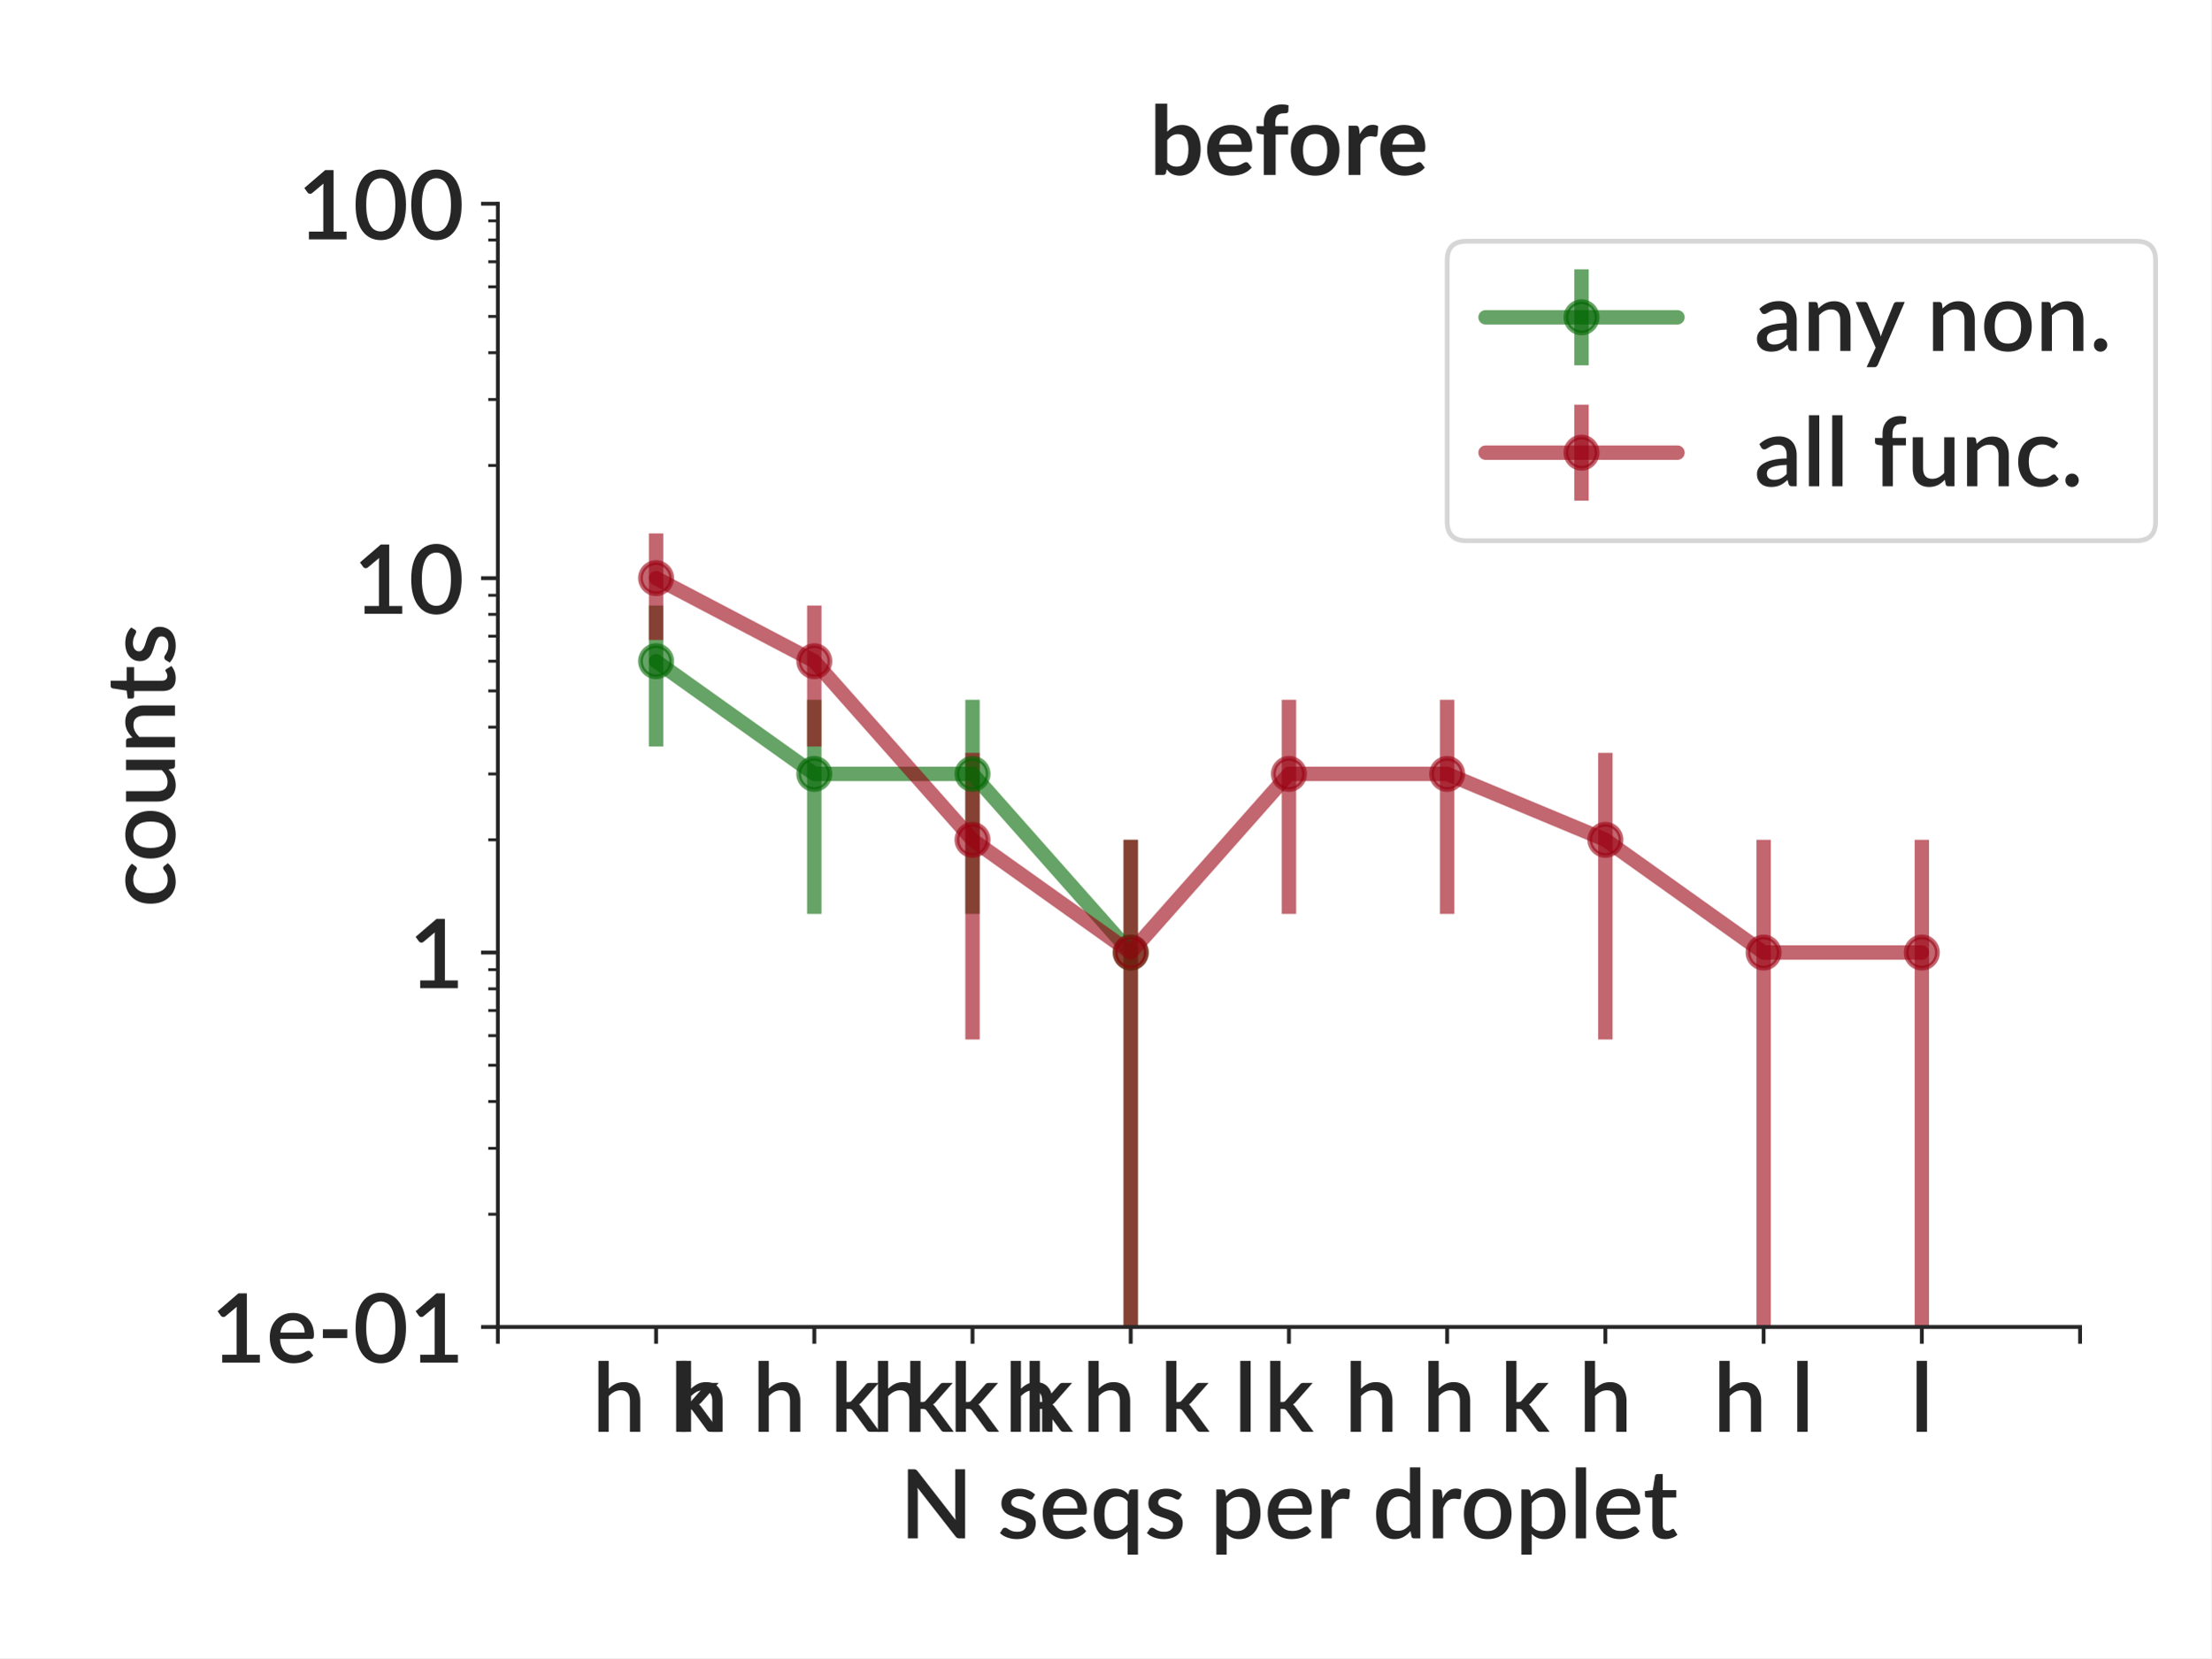
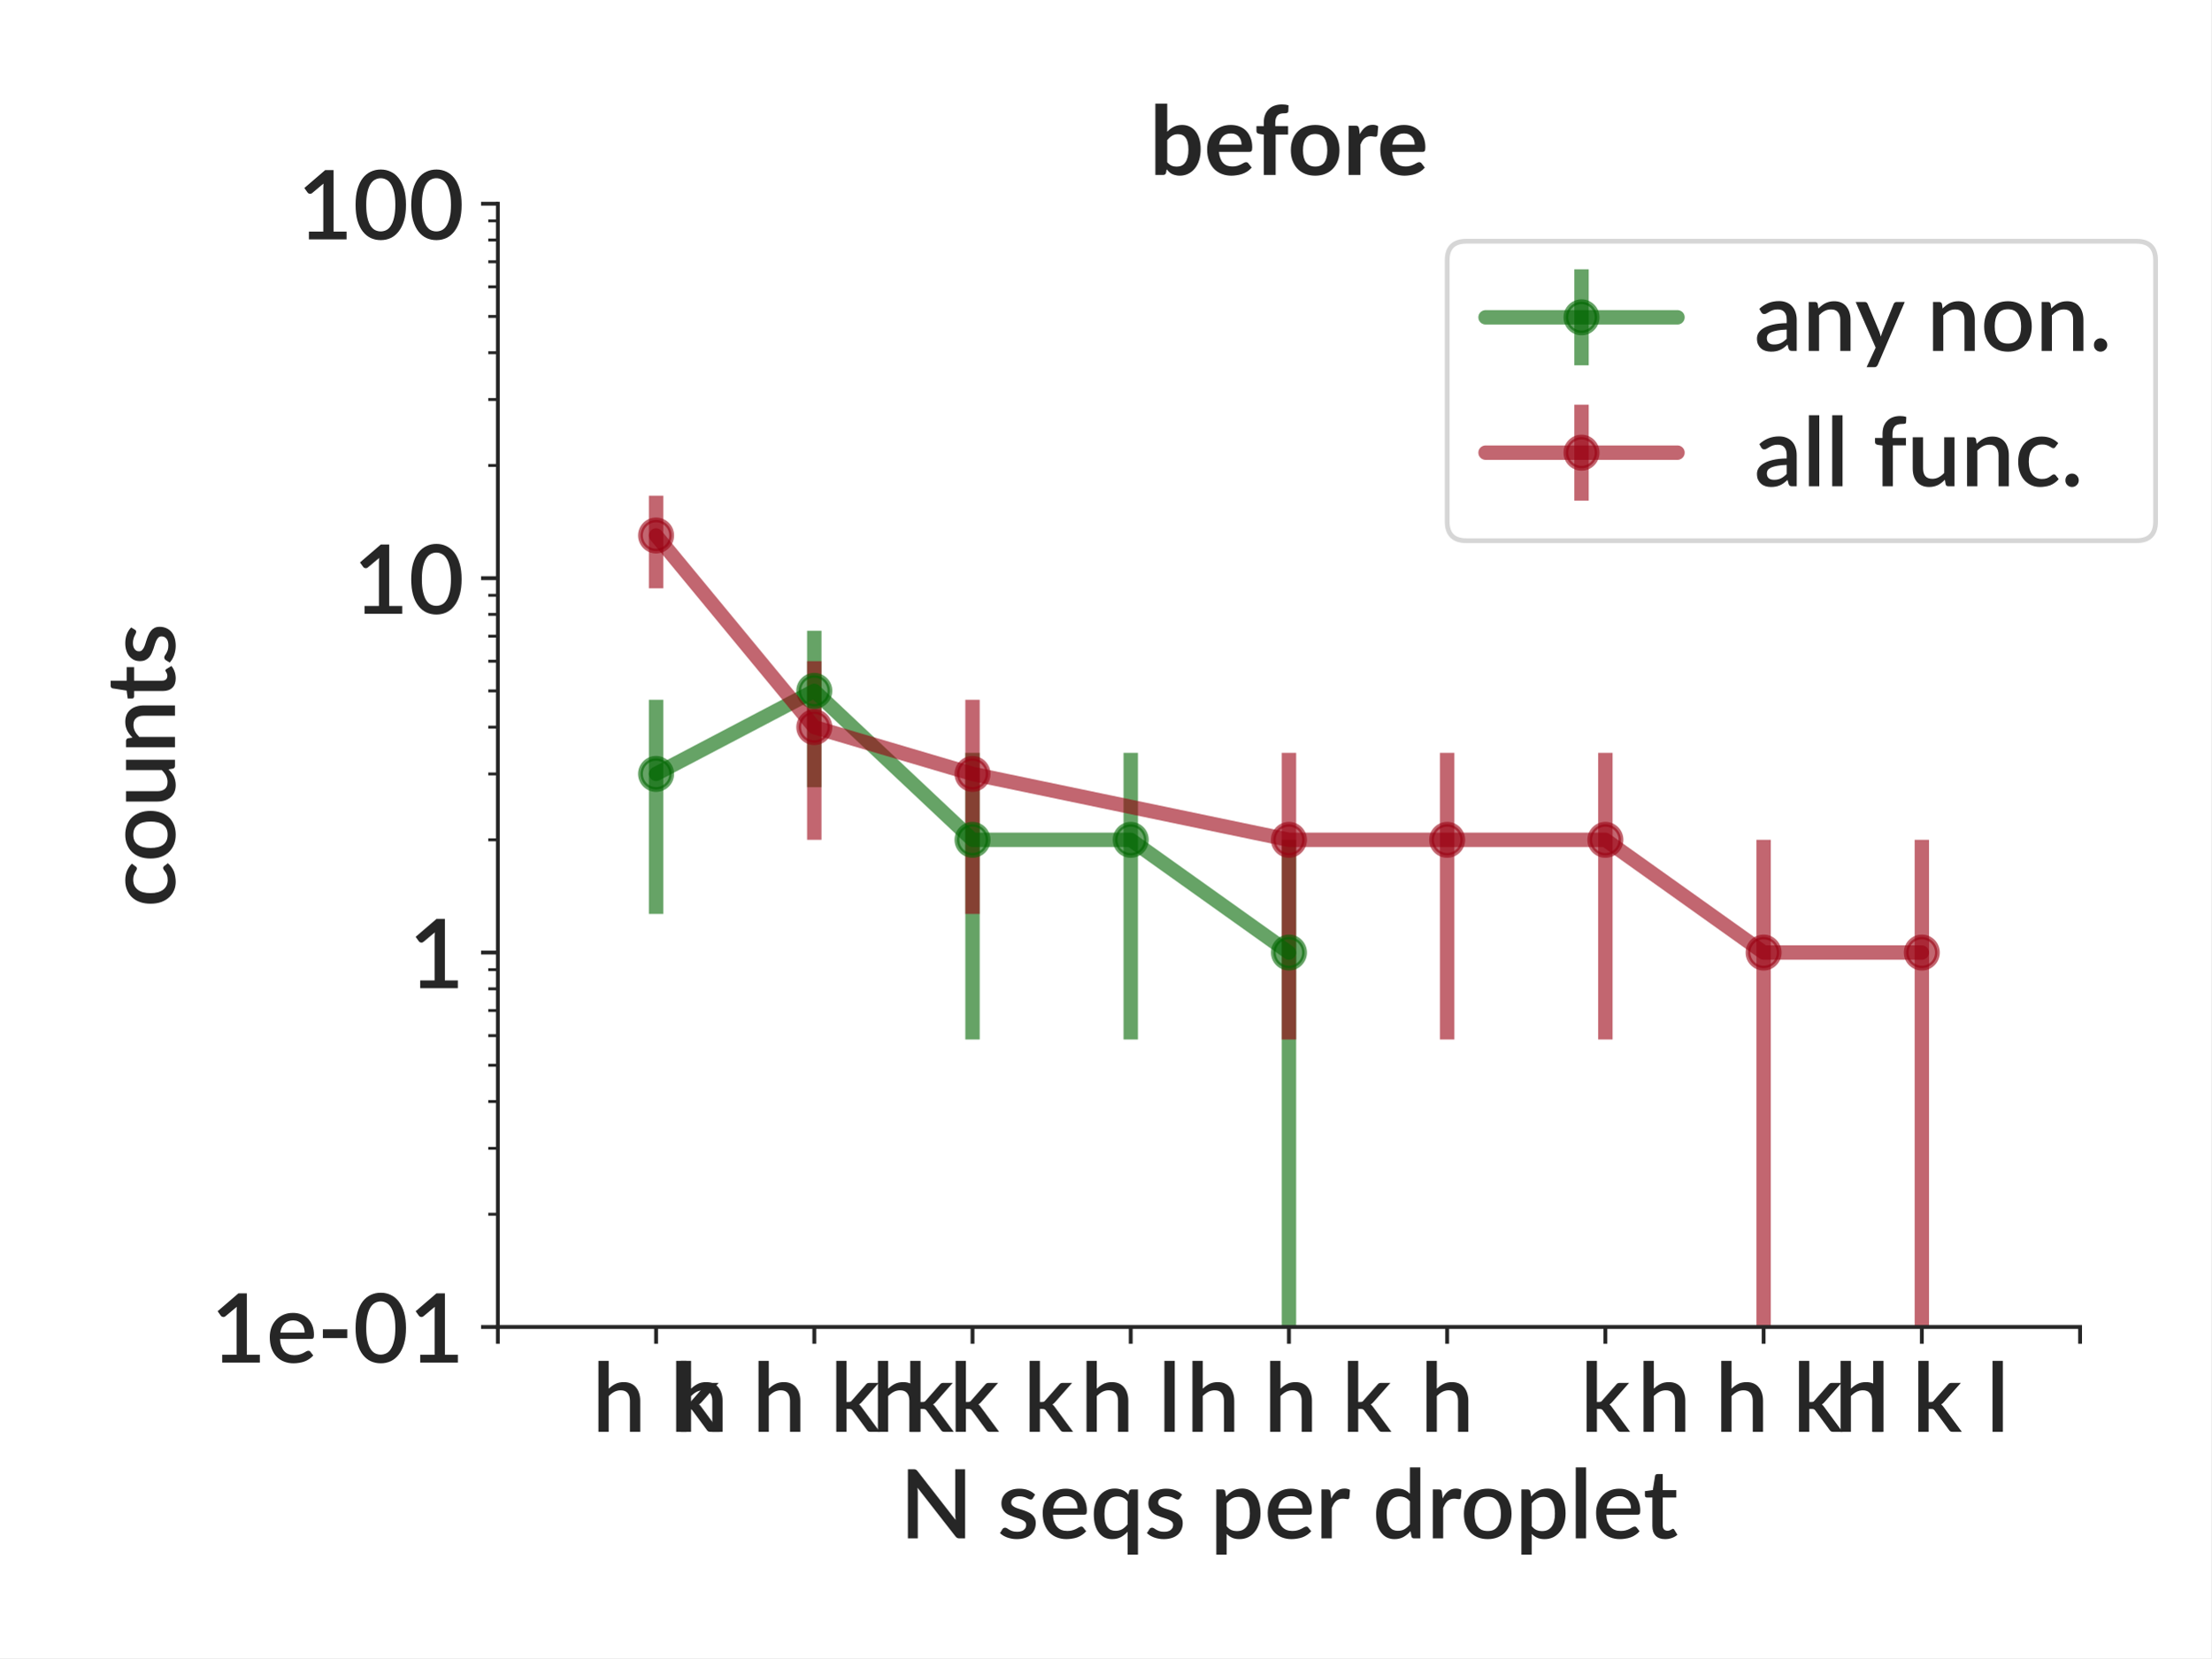
<svg xmlns="http://www.w3.org/2000/svg" xmlns:xlink="http://www.w3.org/1999/xlink" height="345.6pt" version="1.1" viewBox="0 0 460.8 345.6" width="460.8pt">
  <defs>
    <style type="text/css">
*{stroke-linecap:butt;stroke-linejoin:round;}
  </style>
  </defs>
  <g id="figure_1">
    <g id="patch_1">
      <path d="M 0 345.6  L 460.8 345.6  L 460.8 0  L 0 0  z " style="fill:#ffffff;" />
    </g>
    <g id="axes_1">
      <g id="patch_2">
        <path d="M 103.75 276.581  L 433.492 276.581  L 433.492 42.459  L 103.75 42.459  z " style="fill:#ffffff;" />
      </g>
      <g id="matplotlib.axis_1">
        <g id="xtick_1">
          <g id="line2d_1">
            <defs>
-               <path d="M 0 0  L 0 3.5  " id="mb304fdc29f" style="stroke:#262626;stroke-width:0.8;" />
+               <path d="M 0 0  L 0 3.5  " id="m2a13c3c68e" style="stroke:#262626;stroke-width:0.8;" />
            </defs>
            <g>
-               <use style="fill:#262626;stroke:#262626;stroke-width:0.8;" x="103.75" xlink:href="#mb304fdc29f" y="276.581" />
+               <use style="fill:#262626;stroke:#262626;stroke-width:0.8;" x="103.75" xlink:href="#m2a13c3c68e" y="276.581" />
            </g>
          </g>
        </g>
        <g id="xtick_2">
          <g id="line2d_2">
            <g>
-               <use style="fill:#262626;stroke:#262626;stroke-width:0.8;" x="136.724" xlink:href="#mb304fdc29f" y="276.581" />
+               <use style="fill:#262626;stroke:#262626;stroke-width:0.8;" x="136.724" xlink:href="#m2a13c3c68e" y="276.581" />
            </g>
          </g>
          <g id="text_1">
            <text style="fill:#262626;font-family:Lato;font-size:20px;font-style:normal;font-weight:600;text-anchor:middle;" transform="rotate(-0, 136.7242, 298.4406)" x="136.724" y="298.441">h k</text>
          </g>
        </g>
        <g id="xtick_3">
          <g id="line2d_3">
            <g>
-               <use style="fill:#262626;stroke:#262626;stroke-width:0.8;" x="169.698" xlink:href="#mb304fdc29f" y="276.581" />
+               <use style="fill:#262626;stroke:#262626;stroke-width:0.8;" x="169.698" xlink:href="#m2a13c3c68e" y="276.581" />
            </g>
          </g>
          <g id="text_2">
            <text style="fill:#262626;font-family:Lato;font-size:20px;font-style:normal;font-weight:600;text-anchor:middle;" transform="rotate(-0, 169.6984, 298.4406)" x="169.698" y="298.441">h h k k</text>
          </g>
        </g>
        <g id="xtick_4">
          <g id="line2d_4">
            <g>
-               <use style="fill:#262626;stroke:#262626;stroke-width:0.8;" x="202.673" xlink:href="#mb304fdc29f" y="276.581" />
+               <use style="fill:#262626;stroke:#262626;stroke-width:0.8;" x="202.673" xlink:href="#m2a13c3c68e" y="276.581" />
            </g>
          </g>
          <g id="text_3">
            <text style="fill:#262626;font-family:Lato;font-size:20px;font-style:normal;font-weight:600;text-anchor:middle;" transform="rotate(-0, 202.6726, 298.4406)" x="202.673" y="298.441">h k k</text>
          </g>
        </g>
        <g id="xtick_5">
          <g id="line2d_5">
            <g>
-               <use style="fill:#262626;stroke:#262626;stroke-width:0.8;" x="235.647" xlink:href="#mb304fdc29f" y="276.581" />
+               <use style="fill:#262626;stroke:#262626;stroke-width:0.8;" x="235.647" xlink:href="#m2a13c3c68e" y="276.581" />
            </g>
          </g>
          <g id="text_4">
-             <text style="fill:#262626;font-family:Lato;font-size:20px;font-style:normal;font-weight:600;text-anchor:middle;" transform="rotate(-0, 235.6468, 298.4406)" x="235.647" y="298.441">h h k l</text>
+             <text style="fill:#262626;font-family:Lato;font-size:20px;font-style:normal;font-weight:600;text-anchor:middle;" transform="rotate(-0, 235.6468, 298.4406)" x="235.647" y="298.441">h l</text>
          </g>
        </g>
        <g id="xtick_6">
          <g id="line2d_6">
            <g>
-               <use style="fill:#262626;stroke:#262626;stroke-width:0.8;" x="268.621" xlink:href="#mb304fdc29f" y="276.581" />
+               <use style="fill:#262626;stroke:#262626;stroke-width:0.8;" x="268.621" xlink:href="#m2a13c3c68e" y="276.581" />
            </g>
          </g>
          <g id="text_5">
-             <text style="fill:#262626;font-family:Lato;font-size:20px;font-style:normal;font-weight:600;text-anchor:middle;" transform="rotate(-0, 268.621, 298.4406)" x="268.621" y="298.441">k</text>
+             <text style="fill:#262626;font-family:Lato;font-size:20px;font-style:normal;font-weight:600;text-anchor:middle;" transform="rotate(-0, 268.621, 298.4406)" x="268.621" y="298.441">h h k</text>
          </g>
        </g>
        <g id="xtick_7">
          <g id="line2d_7">
            <g>
-               <use style="fill:#262626;stroke:#262626;stroke-width:0.8;" x="301.595" xlink:href="#mb304fdc29f" y="276.581" />
+               <use style="fill:#262626;stroke:#262626;stroke-width:0.8;" x="301.595" xlink:href="#m2a13c3c68e" y="276.581" />
            </g>
          </g>
          <g id="text_6">
-             <text style="fill:#262626;font-family:Lato;font-size:20px;font-style:normal;font-weight:600;text-anchor:middle;" transform="rotate(-0, 301.5952, 298.4406)" x="301.595" y="298.441">h h k</text>
+             <text style="fill:#262626;font-family:Lato;font-size:20px;font-style:normal;font-weight:600;text-anchor:middle;" transform="rotate(-0, 301.5952, 298.4406)" x="301.595" y="298.441">h</text>
          </g>
        </g>
        <g id="xtick_8">
          <g id="line2d_8">
            <g>
-               <use style="fill:#262626;stroke:#262626;stroke-width:0.8;" x="334.569" xlink:href="#mb304fdc29f" y="276.581" />
+               <use style="fill:#262626;stroke:#262626;stroke-width:0.8;" x="334.569" xlink:href="#m2a13c3c68e" y="276.581" />
            </g>
          </g>
          <g id="text_7">
-             <text style="fill:#262626;font-family:Lato;font-size:20px;font-style:normal;font-weight:600;text-anchor:middle;" transform="rotate(-0, 334.5694, 298.4406)" x="334.569" y="298.441">h</text>
+             <text style="fill:#262626;font-family:Lato;font-size:20px;font-style:normal;font-weight:600;text-anchor:middle;" transform="rotate(-0, 334.5694, 298.4406)" x="334.569" y="298.441">k</text>
          </g>
        </g>
        <g id="xtick_9">
          <g id="line2d_9">
            <g>
-               <use style="fill:#262626;stroke:#262626;stroke-width:0.8;" x="367.544" xlink:href="#mb304fdc29f" y="276.581" />
+               <use style="fill:#262626;stroke:#262626;stroke-width:0.8;" x="367.544" xlink:href="#m2a13c3c68e" y="276.581" />
            </g>
          </g>
          <g id="text_8">
-             <text style="fill:#262626;font-family:Lato;font-size:20px;font-style:normal;font-weight:600;text-anchor:middle;" transform="rotate(-0, 367.5436, 298.4406)" x="367.544" y="298.441">h l</text>
+             <text style="fill:#262626;font-family:Lato;font-size:20px;font-style:normal;font-weight:600;text-anchor:middle;" transform="rotate(-0, 367.5436, 298.4406)" x="367.544" y="298.441">h h k l</text>
          </g>
        </g>
        <g id="xtick_10">
          <g id="line2d_10">
            <g>
-               <use style="fill:#262626;stroke:#262626;stroke-width:0.8;" x="400.518" xlink:href="#mb304fdc29f" y="276.581" />
+               <use style="fill:#262626;stroke:#262626;stroke-width:0.8;" x="400.518" xlink:href="#m2a13c3c68e" y="276.581" />
            </g>
          </g>
          <g id="text_9">
-             <text style="fill:#262626;font-family:Lato;font-size:20px;font-style:normal;font-weight:600;text-anchor:middle;" transform="rotate(-0, 400.5178, 298.4406)" x="400.518" y="298.441">l</text>
+             <text style="fill:#262626;font-family:Lato;font-size:20px;font-style:normal;font-weight:600;text-anchor:middle;" transform="rotate(-0, 400.5178, 298.4406)" x="400.518" y="298.441">h k l</text>
          </g>
        </g>
        <g id="xtick_11">
          <g id="line2d_11">
            <g>
-               <use style="fill:#262626;stroke:#262626;stroke-width:0.8;" x="433.492" xlink:href="#mb304fdc29f" y="276.581" />
+               <use style="fill:#262626;stroke:#262626;stroke-width:0.8;" x="433.492" xlink:href="#m2a13c3c68e" y="276.581" />
            </g>
          </g>
        </g>
        <g id="text_10">
          <text style="fill:#262626;font-family:Lato;font-size:20px;font-style:normal;font-weight:600;text-anchor:middle;" transform="rotate(-0, 268.621, 320.65)" x="268.621" y="320.65">N seqs per droplet</text>
        </g>
      </g>
      <g id="matplotlib.axis_2">
        <g id="ytick_1">
          <g id="line2d_12">
            <defs>
-               <path d="M 0 0  L -3.5 0  " id="m556a2b30fd" style="stroke:#262626;stroke-width:0.8;" />
+               <path d="M 0 0  L -3.5 0  " id="m7f2c57e68b" style="stroke:#262626;stroke-width:0.8;" />
            </defs>
            <g>
-               <use style="fill:#262626;stroke:#262626;stroke-width:0.8;" x="103.75" xlink:href="#m556a2b30fd" y="276.581" />
+               <use style="fill:#262626;stroke:#262626;stroke-width:0.8;" x="103.75" xlink:href="#m7f2c57e68b" y="276.581" />
            </g>
          </g>
          <g id="text_11">
            <text style="fill:#262626;font-family:Lato;font-size:20px;font-style:normal;font-weight:600;text-anchor:end;" transform="rotate(-0, 96.75, 284.0109)" x="96.75" y="284.011">1e-01</text>
          </g>
        </g>
        <g id="ytick_2">
          <g id="line2d_13">
            <g>
-               <use style="fill:#262626;stroke:#262626;stroke-width:0.8;" x="103.75" xlink:href="#m556a2b30fd" y="198.541" />
+               <use style="fill:#262626;stroke:#262626;stroke-width:0.8;" x="103.75" xlink:href="#m7f2c57e68b" y="198.541" />
            </g>
          </g>
          <g id="text_12">
            <text style="fill:#262626;font-family:Lato;font-size:20px;font-style:normal;font-weight:600;text-anchor:end;" transform="rotate(-0, 96.75, 205.9703)" x="96.75" y="205.97">1</text>
          </g>
        </g>
        <g id="ytick_3">
          <g id="line2d_14">
            <g>
-               <use style="fill:#262626;stroke:#262626;stroke-width:0.8;" x="103.75" xlink:href="#m556a2b30fd" y="120.5" />
+               <use style="fill:#262626;stroke:#262626;stroke-width:0.8;" x="103.75" xlink:href="#m7f2c57e68b" y="120.5" />
            </g>
          </g>
          <g id="text_13">
            <text style="fill:#262626;font-family:Lato;font-size:20px;font-style:normal;font-weight:600;text-anchor:end;" transform="rotate(-0, 96.75, 127.9297)" x="96.75" y="127.93">10</text>
          </g>
        </g>
        <g id="ytick_4">
          <g id="line2d_15">
            <g>
-               <use style="fill:#262626;stroke:#262626;stroke-width:0.8;" x="103.75" xlink:href="#m556a2b30fd" y="42.459" />
+               <use style="fill:#262626;stroke:#262626;stroke-width:0.8;" x="103.75" xlink:href="#m7f2c57e68b" y="42.459" />
            </g>
          </g>
          <g id="text_14">
            <text style="fill:#262626;font-family:Lato;font-size:20px;font-style:normal;font-weight:600;text-anchor:end;" transform="rotate(-0, 96.75, 49.88906)" x="96.75" y="49.889">100</text>
          </g>
        </g>
        <g id="ytick_5">
          <g id="line2d_16">
            <defs>
-               <path d="M 0 0  L -2 0  " id="md9c177841f" style="stroke:#262626;stroke-width:0.6;" />
+               <path d="M 0 0  L -2 0  " id="mb33b02bb94" style="stroke:#262626;stroke-width:0.6;" />
            </defs>
            <g>
-               <use style="fill:#262626;stroke:#262626;stroke-width:0.6;" x="103.75" xlink:href="#md9c177841f" y="253.089" />
+               <use style="fill:#262626;stroke:#262626;stroke-width:0.6;" x="103.75" xlink:href="#mb33b02bb94" y="253.089" />
            </g>
          </g>
        </g>
        <g id="ytick_6">
          <g id="line2d_17">
            <g>
-               <use style="fill:#262626;stroke:#262626;stroke-width:0.6;" x="103.75" xlink:href="#md9c177841f" y="239.346" />
+               <use style="fill:#262626;stroke:#262626;stroke-width:0.6;" x="103.75" xlink:href="#mb33b02bb94" y="239.346" />
            </g>
          </g>
        </g>
        <g id="ytick_7">
          <g id="line2d_18">
            <g>
-               <use style="fill:#262626;stroke:#262626;stroke-width:0.6;" x="103.75" xlink:href="#md9c177841f" y="229.596" />
+               <use style="fill:#262626;stroke:#262626;stroke-width:0.6;" x="103.75" xlink:href="#mb33b02bb94" y="229.596" />
            </g>
          </g>
        </g>
        <g id="ytick_8">
          <g id="line2d_19">
            <g>
-               <use style="fill:#262626;stroke:#262626;stroke-width:0.6;" x="103.75" xlink:href="#md9c177841f" y="222.033" />
+               <use style="fill:#262626;stroke:#262626;stroke-width:0.6;" x="103.75" xlink:href="#mb33b02bb94" y="222.033" />
            </g>
          </g>
        </g>
        <g id="ytick_9">
          <g id="line2d_20">
            <g>
-               <use style="fill:#262626;stroke:#262626;stroke-width:0.6;" x="103.75" xlink:href="#md9c177841f" y="215.854" />
+               <use style="fill:#262626;stroke:#262626;stroke-width:0.6;" x="103.75" xlink:href="#mb33b02bb94" y="215.854" />
            </g>
          </g>
        </g>
        <g id="ytick_10">
          <g id="line2d_21">
            <g>
-               <use style="fill:#262626;stroke:#262626;stroke-width:0.6;" x="103.75" xlink:href="#md9c177841f" y="210.629" />
+               <use style="fill:#262626;stroke:#262626;stroke-width:0.6;" x="103.75" xlink:href="#mb33b02bb94" y="210.629" />
            </g>
          </g>
        </g>
        <g id="ytick_11">
          <g id="line2d_22">
            <g>
-               <use style="fill:#262626;stroke:#262626;stroke-width:0.6;" x="103.75" xlink:href="#md9c177841f" y="206.104" />
+               <use style="fill:#262626;stroke:#262626;stroke-width:0.6;" x="103.75" xlink:href="#mb33b02bb94" y="206.104" />
            </g>
          </g>
        </g>
        <g id="ytick_12">
          <g id="line2d_23">
            <g>
-               <use style="fill:#262626;stroke:#262626;stroke-width:0.6;" x="103.75" xlink:href="#md9c177841f" y="202.112" />
+               <use style="fill:#262626;stroke:#262626;stroke-width:0.6;" x="103.75" xlink:href="#mb33b02bb94" y="202.112" />
            </g>
          </g>
        </g>
        <g id="ytick_13">
          <g id="line2d_24">
            <g>
-               <use style="fill:#262626;stroke:#262626;stroke-width:0.6;" x="103.75" xlink:href="#md9c177841f" y="175.048" />
+               <use style="fill:#262626;stroke:#262626;stroke-width:0.6;" x="103.75" xlink:href="#mb33b02bb94" y="175.048" />
            </g>
          </g>
        </g>
        <g id="ytick_14">
          <g id="line2d_25">
            <g>
-               <use style="fill:#262626;stroke:#262626;stroke-width:0.6;" x="103.75" xlink:href="#md9c177841f" y="161.306" />
+               <use style="fill:#262626;stroke:#262626;stroke-width:0.6;" x="103.75" xlink:href="#mb33b02bb94" y="161.306" />
            </g>
          </g>
        </g>
        <g id="ytick_15">
          <g id="line2d_26">
            <g>
-               <use style="fill:#262626;stroke:#262626;stroke-width:0.6;" x="103.75" xlink:href="#md9c177841f" y="151.555" />
+               <use style="fill:#262626;stroke:#262626;stroke-width:0.6;" x="103.75" xlink:href="#mb33b02bb94" y="151.555" />
            </g>
          </g>
        </g>
        <g id="ytick_16">
          <g id="line2d_27">
            <g>
-               <use style="fill:#262626;stroke:#262626;stroke-width:0.6;" x="103.75" xlink:href="#md9c177841f" y="143.993" />
+               <use style="fill:#262626;stroke:#262626;stroke-width:0.6;" x="103.75" xlink:href="#mb33b02bb94" y="143.993" />
            </g>
          </g>
        </g>
        <g id="ytick_17">
          <g id="line2d_28">
            <g>
-               <use style="fill:#262626;stroke:#262626;stroke-width:0.6;" x="103.75" xlink:href="#md9c177841f" y="137.813" />
+               <use style="fill:#262626;stroke:#262626;stroke-width:0.6;" x="103.75" xlink:href="#mb33b02bb94" y="137.813" />
            </g>
          </g>
        </g>
        <g id="ytick_18">
          <g id="line2d_29">
            <g>
-               <use style="fill:#262626;stroke:#262626;stroke-width:0.6;" x="103.75" xlink:href="#md9c177841f" y="132.589" />
+               <use style="fill:#262626;stroke:#262626;stroke-width:0.6;" x="103.75" xlink:href="#mb33b02bb94" y="132.589" />
            </g>
          </g>
        </g>
        <g id="ytick_19">
          <g id="line2d_30">
            <g>
-               <use style="fill:#262626;stroke:#262626;stroke-width:0.6;" x="103.75" xlink:href="#md9c177841f" y="128.063" />
+               <use style="fill:#262626;stroke:#262626;stroke-width:0.6;" x="103.75" xlink:href="#mb33b02bb94" y="128.063" />
            </g>
          </g>
        </g>
        <g id="ytick_20">
          <g id="line2d_31">
            <g>
-               <use style="fill:#262626;stroke:#262626;stroke-width:0.6;" x="103.75" xlink:href="#md9c177841f" y="124.071" />
+               <use style="fill:#262626;stroke:#262626;stroke-width:0.6;" x="103.75" xlink:href="#mb33b02bb94" y="124.071" />
            </g>
          </g>
        </g>
        <g id="ytick_21">
          <g id="line2d_32">
            <g>
-               <use style="fill:#262626;stroke:#262626;stroke-width:0.6;" x="103.75" xlink:href="#md9c177841f" y="97.007" />
+               <use style="fill:#262626;stroke:#262626;stroke-width:0.6;" x="103.75" xlink:href="#mb33b02bb94" y="97.007" />
            </g>
          </g>
        </g>
        <g id="ytick_22">
          <g id="line2d_33">
            <g>
-               <use style="fill:#262626;stroke:#262626;stroke-width:0.6;" x="103.75" xlink:href="#md9c177841f" y="83.265" />
+               <use style="fill:#262626;stroke:#262626;stroke-width:0.6;" x="103.75" xlink:href="#mb33b02bb94" y="83.265" />
            </g>
          </g>
        </g>
        <g id="ytick_23">
          <g id="line2d_34">
            <g>
-               <use style="fill:#262626;stroke:#262626;stroke-width:0.6;" x="103.75" xlink:href="#md9c177841f" y="73.515" />
+               <use style="fill:#262626;stroke:#262626;stroke-width:0.6;" x="103.75" xlink:href="#mb33b02bb94" y="73.515" />
            </g>
          </g>
        </g>
        <g id="ytick_24">
          <g id="line2d_35">
            <g>
-               <use style="fill:#262626;stroke:#262626;stroke-width:0.6;" x="103.75" xlink:href="#md9c177841f" y="65.952" />
+               <use style="fill:#262626;stroke:#262626;stroke-width:0.6;" x="103.75" xlink:href="#mb33b02bb94" y="65.952" />
            </g>
          </g>
        </g>
        <g id="ytick_25">
          <g id="line2d_36">
            <g>
-               <use style="fill:#262626;stroke:#262626;stroke-width:0.6;" x="103.75" xlink:href="#md9c177841f" y="59.773" />
+               <use style="fill:#262626;stroke:#262626;stroke-width:0.6;" x="103.75" xlink:href="#mb33b02bb94" y="59.773" />
            </g>
          </g>
        </g>
        <g id="ytick_26">
          <g id="line2d_37">
            <g>
-               <use style="fill:#262626;stroke:#262626;stroke-width:0.6;" x="103.75" xlink:href="#md9c177841f" y="54.548" />
+               <use style="fill:#262626;stroke:#262626;stroke-width:0.6;" x="103.75" xlink:href="#mb33b02bb94" y="54.548" />
            </g>
          </g>
        </g>
        <g id="ytick_27">
          <g id="line2d_38">
            <g>
-               <use style="fill:#262626;stroke:#262626;stroke-width:0.6;" x="103.75" xlink:href="#md9c177841f" y="50.022" />
+               <use style="fill:#262626;stroke:#262626;stroke-width:0.6;" x="103.75" xlink:href="#mb33b02bb94" y="50.022" />
            </g>
          </g>
        </g>
        <g id="ytick_28">
          <g id="line2d_39">
            <g>
-               <use style="fill:#262626;stroke:#262626;stroke-width:0.6;" x="103.75" xlink:href="#md9c177841f" y="46.03" />
+               <use style="fill:#262626;stroke:#262626;stroke-width:0.6;" x="103.75" xlink:href="#mb33b02bb94" y="46.03" />
            </g>
          </g>
        </g>
        <g id="text_15">
          <text style="fill:#262626;font-family:Lato;font-size:20px;font-style:normal;font-weight:600;text-anchor:middle;" transform="rotate(-90, 36.45938, 159.5203)" x="36.459" y="159.52">counts</text>
        </g>
      </g>
      <g id="LineCollection_1">
-         <path clip-path="url(#pd232a7cf33)" d="M 136.724 155.596  L 136.724 126.21  " style="fill:none;stroke:#006600;stroke-opacity:0.6;stroke-width:3;" />
-         <path clip-path="url(#pd232a7cf33)" d="M 169.698 190.494  L 169.698 145.859  " style="fill:none;stroke:#006600;stroke-opacity:0.6;stroke-width:3;" />
-         <path clip-path="url(#pd232a7cf33)" d="M 202.673 190.494  L 202.673 145.859  " style="fill:none;stroke:#006600;stroke-opacity:0.6;stroke-width:3;" />
-         <path clip-path="url(#pd232a7cf33)" d="M 235.647 346.6  L 235.647 175.048  " style="fill:none;stroke:#006600;stroke-opacity:0.6;stroke-width:3;" />
+         <path clip-path="url(#pa4c189daf3)" d="M 136.724 190.494  L 136.724 145.859  " style="fill:none;stroke:#006600;stroke-opacity:0.6;stroke-width:3;" />
+         <path clip-path="url(#pa4c189daf3)" d="M 169.698 164.084  L 169.698 131.465  " style="fill:none;stroke:#006600;stroke-opacity:0.6;stroke-width:3;" />
+         <path clip-path="url(#pa4c189daf3)" d="M 202.673 216.666  L 202.673 156.922  " style="fill:none;stroke:#006600;stroke-opacity:0.6;stroke-width:3;" />
+         <path clip-path="url(#pa4c189daf3)" d="M 235.647 216.666  L 235.647 156.922  " style="fill:none;stroke:#006600;stroke-opacity:0.6;stroke-width:3;" />
+         <path clip-path="url(#pa4c189daf3)" d="M 268.621 346.6  L 268.621 175.048  " style="fill:none;stroke:#006600;stroke-opacity:0.6;stroke-width:3;" />
      </g>
      <g id="LineCollection_2">
-         <path clip-path="url(#pd232a7cf33)" d="M 136.724 133.384  L 136.724 111.187  " style="fill:none;stroke:#990012;stroke-opacity:0.6;stroke-width:3;" />
-         <path clip-path="url(#pd232a7cf33)" d="M 169.698 155.596  L 169.698 126.21  " style="fill:none;stroke:#990012;stroke-opacity:0.6;stroke-width:3;" />
-         <path clip-path="url(#pd232a7cf33)" d="M 202.673 216.666  L 202.673 156.922  " style="fill:none;stroke:#990012;stroke-opacity:0.6;stroke-width:3;" />
-         <path clip-path="url(#pd232a7cf33)" d="M 235.647 346.6  L 235.647 175.048  " style="fill:none;stroke:#990012;stroke-opacity:0.6;stroke-width:3;" />
-         <path clip-path="url(#pd232a7cf33)" d="M 268.621 190.494  L 268.621 145.859  " style="fill:none;stroke:#990012;stroke-opacity:0.6;stroke-width:3;" />
-         <path clip-path="url(#pd232a7cf33)" d="M 301.595 190.494  L 301.595 145.859  " style="fill:none;stroke:#990012;stroke-opacity:0.6;stroke-width:3;" />
-         <path clip-path="url(#pd232a7cf33)" d="M 334.569 216.666  L 334.569 156.922  " style="fill:none;stroke:#990012;stroke-opacity:0.6;stroke-width:3;" />
-         <path clip-path="url(#pd232a7cf33)" d="M 367.544 346.6  L 367.544 175.048  " style="fill:none;stroke:#990012;stroke-opacity:0.6;stroke-width:3;" />
-         <path clip-path="url(#pd232a7cf33)" d="M 400.518 346.6  L 400.518 175.048  " style="fill:none;stroke:#990012;stroke-opacity:0.6;stroke-width:3;" />
+         <path clip-path="url(#pa4c189daf3)" d="M 136.724 122.617  L 136.724 103.311  " style="fill:none;stroke:#990012;stroke-opacity:0.6;stroke-width:3;" />
+         <path clip-path="url(#pa4c189daf3)" d="M 169.698 175.048  L 169.698 137.813  " style="fill:none;stroke:#990012;stroke-opacity:0.6;stroke-width:3;" />
+         <path clip-path="url(#pa4c189daf3)" d="M 202.673 190.494  L 202.673 145.859  " style="fill:none;stroke:#990012;stroke-opacity:0.6;stroke-width:3;" />
+         <path clip-path="url(#pa4c189daf3)" d="M 268.621 216.666  L 268.621 156.922  " style="fill:none;stroke:#990012;stroke-opacity:0.6;stroke-width:3;" />
+         <path clip-path="url(#pa4c189daf3)" d="M 301.595 216.666  L 301.595 156.922  " style="fill:none;stroke:#990012;stroke-opacity:0.6;stroke-width:3;" />
+         <path clip-path="url(#pa4c189daf3)" d="M 334.569 216.666  L 334.569 156.922  " style="fill:none;stroke:#990012;stroke-opacity:0.6;stroke-width:3;" />
+         <path clip-path="url(#pa4c189daf3)" d="M 367.544 346.6  L 367.544 175.048  " style="fill:none;stroke:#990012;stroke-opacity:0.6;stroke-width:3;" />
+         <path clip-path="url(#pa4c189daf3)" d="M 400.518 346.6  L 400.518 175.048  " style="fill:none;stroke:#990012;stroke-opacity:0.6;stroke-width:3;" />
      </g>
      <g id="line2d_40">
-         <path clip-path="url(#pd232a7cf33)" d="M 136.724 137.813  L 169.698 161.306  L 202.673 161.306  L 235.647 198.541  " style="fill:none;stroke:#006600;stroke-linecap:round;stroke-opacity:0.6;stroke-width:3;" />
+         <path clip-path="url(#pa4c189daf3)" d="M 136.724 161.306  L 169.698 143.993  L 202.673 175.048  L 235.647 175.048  L 268.621 198.541  " style="fill:none;stroke:#006600;stroke-linecap:round;stroke-opacity:0.6;stroke-width:3;" />
        <defs>
-           <path d="M 0 3.25  C 0.862 3.25 1.689 2.908 2.298 2.298  C 2.908 1.689 3.25 0.862 3.25 0  C 3.25 -0.862 2.908 -1.689 2.298 -2.298  C 1.689 -2.908 0.862 -3.25 0 -3.25  C -0.862 -3.25 -1.689 -2.908 -2.298 -2.298  C -2.908 -1.689 -3.25 -0.862 -3.25 0  C -3.25 0.862 -2.908 1.689 -2.298 2.298  C -1.689 2.908 -0.862 3.25 0 3.25  z " id="m8841a3c5a5" style="stroke:#006600;stroke-opacity:0.6;" />
+           <path d="M 0 3.25  C 0.862 3.25 1.689 2.908 2.298 2.298  C 2.908 1.689 3.25 0.862 3.25 0  C 3.25 -0.862 2.908 -1.689 2.298 -2.298  C 1.689 -2.908 0.862 -3.25 0 -3.25  C -0.862 -3.25 -1.689 -2.908 -2.298 -2.298  C -2.908 -1.689 -3.25 -0.862 -3.25 0  C -3.25 0.862 -2.908 1.689 -2.298 2.298  C -1.689 2.908 -0.862 3.25 0 3.25  z " id="me4e63ebe3c" style="stroke:#006600;stroke-opacity:0.6;" />
        </defs>
-         <g clip-path="url(#pd232a7cf33)">
-           <use style="fill:#006600;fill-opacity:0.6;stroke:#006600;stroke-opacity:0.6;" x="136.724" xlink:href="#m8841a3c5a5" y="137.813" />
-           <use style="fill:#006600;fill-opacity:0.6;stroke:#006600;stroke-opacity:0.6;" x="169.698" xlink:href="#m8841a3c5a5" y="161.306" />
-           <use style="fill:#006600;fill-opacity:0.6;stroke:#006600;stroke-opacity:0.6;" x="202.673" xlink:href="#m8841a3c5a5" y="161.306" />
-           <use style="fill:#006600;fill-opacity:0.6;stroke:#006600;stroke-opacity:0.6;" x="235.647" xlink:href="#m8841a3c5a5" y="198.541" />
+         <g clip-path="url(#pa4c189daf3)">
+           <use style="fill:#006600;fill-opacity:0.6;stroke:#006600;stroke-opacity:0.6;" x="136.724" xlink:href="#me4e63ebe3c" y="161.306" />
+           <use style="fill:#006600;fill-opacity:0.6;stroke:#006600;stroke-opacity:0.6;" x="169.698" xlink:href="#me4e63ebe3c" y="143.993" />
+           <use style="fill:#006600;fill-opacity:0.6;stroke:#006600;stroke-opacity:0.6;" x="202.673" xlink:href="#me4e63ebe3c" y="175.048" />
+           <use style="fill:#006600;fill-opacity:0.6;stroke:#006600;stroke-opacity:0.6;" x="235.647" xlink:href="#me4e63ebe3c" y="175.048" />
+           <use style="fill:#006600;fill-opacity:0.6;stroke:#006600;stroke-opacity:0.6;" x="268.621" xlink:href="#me4e63ebe3c" y="198.541" />
        </g>
      </g>
      <g id="line2d_41">
-         <path clip-path="url(#pd232a7cf33)" d="M 136.724 120.5  L 169.698 137.813  L 202.673 175.048  L 235.647 198.541  L 268.621 161.306  L 301.595 161.306  L 334.569 175.048  L 367.544 198.541  L 400.518 198.541  " style="fill:none;stroke:#990012;stroke-linecap:round;stroke-opacity:0.6;stroke-width:3;" />
+         <path clip-path="url(#pa4c189daf3)" d="M 136.724 111.608  L 169.698 151.555  L 202.673 161.306  L 268.621 175.048  L 301.595 175.048  L 334.569 175.048  L 367.544 198.541  L 400.518 198.541  " style="fill:none;stroke:#990012;stroke-linecap:round;stroke-opacity:0.6;stroke-width:3;" />
        <defs>
-           <path d="M 0 3.25  C 0.862 3.25 1.689 2.908 2.298 2.298  C 2.908 1.689 3.25 0.862 3.25 0  C 3.25 -0.862 2.908 -1.689 2.298 -2.298  C 1.689 -2.908 0.862 -3.25 0 -3.25  C -0.862 -3.25 -1.689 -2.908 -2.298 -2.298  C -2.908 -1.689 -3.25 -0.862 -3.25 0  C -3.25 0.862 -2.908 1.689 -2.298 2.298  C -1.689 2.908 -0.862 3.25 0 3.25  z " id="m1a289fbf04" style="stroke:#990012;stroke-opacity:0.6;" />
+           <path d="M 0 3.25  C 0.862 3.25 1.689 2.908 2.298 2.298  C 2.908 1.689 3.25 0.862 3.25 0  C 3.25 -0.862 2.908 -1.689 2.298 -2.298  C 1.689 -2.908 0.862 -3.25 0 -3.25  C -0.862 -3.25 -1.689 -2.908 -2.298 -2.298  C -2.908 -1.689 -3.25 -0.862 -3.25 0  C -3.25 0.862 -2.908 1.689 -2.298 2.298  C -1.689 2.908 -0.862 3.25 0 3.25  z " id="m59af36e62a" style="stroke:#990012;stroke-opacity:0.6;" />
        </defs>
-         <g clip-path="url(#pd232a7cf33)">
-           <use style="fill:#990012;fill-opacity:0.6;stroke:#990012;stroke-opacity:0.6;" x="136.724" xlink:href="#m1a289fbf04" y="120.5" />
-           <use style="fill:#990012;fill-opacity:0.6;stroke:#990012;stroke-opacity:0.6;" x="169.698" xlink:href="#m1a289fbf04" y="137.813" />
-           <use style="fill:#990012;fill-opacity:0.6;stroke:#990012;stroke-opacity:0.6;" x="202.673" xlink:href="#m1a289fbf04" y="175.048" />
-           <use style="fill:#990012;fill-opacity:0.6;stroke:#990012;stroke-opacity:0.6;" x="235.647" xlink:href="#m1a289fbf04" y="198.541" />
-           <use style="fill:#990012;fill-opacity:0.6;stroke:#990012;stroke-opacity:0.6;" x="268.621" xlink:href="#m1a289fbf04" y="161.306" />
-           <use style="fill:#990012;fill-opacity:0.6;stroke:#990012;stroke-opacity:0.6;" x="301.595" xlink:href="#m1a289fbf04" y="161.306" />
-           <use style="fill:#990012;fill-opacity:0.6;stroke:#990012;stroke-opacity:0.6;" x="334.569" xlink:href="#m1a289fbf04" y="175.048" />
-           <use style="fill:#990012;fill-opacity:0.6;stroke:#990012;stroke-opacity:0.6;" x="367.544" xlink:href="#m1a289fbf04" y="198.541" />
-           <use style="fill:#990012;fill-opacity:0.6;stroke:#990012;stroke-opacity:0.6;" x="400.518" xlink:href="#m1a289fbf04" y="198.541" />
+         <g clip-path="url(#pa4c189daf3)">
+           <use style="fill:#990012;fill-opacity:0.6;stroke:#990012;stroke-opacity:0.6;" x="136.724" xlink:href="#m59af36e62a" y="111.608" />
+           <use style="fill:#990012;fill-opacity:0.6;stroke:#990012;stroke-opacity:0.6;" x="169.698" xlink:href="#m59af36e62a" y="151.555" />
+           <use style="fill:#990012;fill-opacity:0.6;stroke:#990012;stroke-opacity:0.6;" x="202.673" xlink:href="#m59af36e62a" y="161.306" />
+           <use style="fill:#990012;fill-opacity:0.6;stroke:#990012;stroke-opacity:0.6;" x="268.621" xlink:href="#m59af36e62a" y="175.048" />
+           <use style="fill:#990012;fill-opacity:0.6;stroke:#990012;stroke-opacity:0.6;" x="301.595" xlink:href="#m59af36e62a" y="175.048" />
+           <use style="fill:#990012;fill-opacity:0.6;stroke:#990012;stroke-opacity:0.6;" x="334.569" xlink:href="#m59af36e62a" y="175.048" />
+           <use style="fill:#990012;fill-opacity:0.6;stroke:#990012;stroke-opacity:0.6;" x="367.544" xlink:href="#m59af36e62a" y="198.541" />
+           <use style="fill:#990012;fill-opacity:0.6;stroke:#990012;stroke-opacity:0.6;" x="400.518" xlink:href="#m59af36e62a" y="198.541" />
        </g>
      </g>
      <g id="patch_3">
        <path d="M 103.75 276.581  L 103.75 42.459  " style="fill:none;stroke:#262626;stroke-linecap:square;stroke-linejoin:miter;stroke-width:0.8;" />
      </g>
      <g id="patch_4">
        <path d="M 103.75 276.581  L 433.492 276.581  " style="fill:none;stroke:#262626;stroke-linecap:square;stroke-linejoin:miter;stroke-width:0.8;" />
      </g>
      <g id="text_16">
        <text style="fill:#262626;font-family:Lato;font-size:20px;font-style:normal;font-weight:bold;text-anchor:middle;" transform="rotate(-0, 268.621, 36.45938)" x="268.621" y="36.459">before</text>
      </g>
      <g id="legend_1">
        <g id="patch_5">
          <path d="M 305.595 112.696  L 445.23 112.696  Q 449.23 112.696 449.23 108.696  L 449.23 54.277  Q 449.23 50.277 445.23 50.277  L 305.595 50.277  Q 301.595 50.277 301.595 54.277  L 301.595 108.696  Q 301.595 112.696 305.595 112.696  z " style="fill:#ffffff;opacity:0.8;stroke:#cccccc;stroke-linejoin:miter;" />
        </g>
        <g id="LineCollection_3">
          <path d="M 329.595 76.137  L 329.595 56.137  " style="fill:none;stroke:#006600;stroke-opacity:0.6;stroke-width:3;" />
        </g>
        <g id="line2d_42">
          <path d="M 309.595 66.137  L 349.595 66.137  " style="fill:none;stroke:#006600;stroke-linecap:round;stroke-opacity:0.6;stroke-width:3;" />
        </g>
        <g id="line2d_43">
          <g>
-             <use style="fill:#006600;fill-opacity:0.6;stroke:#006600;stroke-opacity:0.6;" x="329.595" xlink:href="#m8841a3c5a5" y="66.137" />
+             <use style="fill:#006600;fill-opacity:0.6;stroke:#006600;stroke-opacity:0.6;" x="329.595" xlink:href="#me4e63ebe3c" y="66.137" />
          </g>
        </g>
        <g id="text_17">
          <text style="fill:#262626;font-family:Lato;font-size:20px;font-style:normal;font-weight:600;text-anchor:start;" transform="rotate(-0, 365.5952, 73.13656)" x="365.595" y="73.137">any non.</text>
        </g>
        <g id="LineCollection_4">
          <path d="M 329.595 104.346  L 329.595 84.346  " style="fill:none;stroke:#990012;stroke-opacity:0.6;stroke-width:3;" />
        </g>
        <g id="line2d_44">
          <path d="M 309.595 94.346  L 349.595 94.346  " style="fill:none;stroke:#990012;stroke-linecap:round;stroke-opacity:0.6;stroke-width:3;" />
        </g>
        <g id="line2d_45">
          <g>
-             <use style="fill:#990012;fill-opacity:0.6;stroke:#990012;stroke-opacity:0.6;" x="329.595" xlink:href="#m1a289fbf04" y="94.346" />
+             <use style="fill:#990012;fill-opacity:0.6;stroke:#990012;stroke-opacity:0.6;" x="329.595" xlink:href="#m59af36e62a" y="94.346" />
          </g>
        </g>
        <g id="text_18">
          <text style="fill:#262626;font-family:Lato;font-size:20px;font-style:normal;font-weight:600;text-anchor:start;" transform="rotate(-0, 365.5952, 101.3459)" x="365.595" y="101.346">all func.</text>
        </g>
      </g>
    </g>
  </g>
  <defs>
-     <clipPath id="pd232a7cf33">
+     <clipPath id="pa4c189daf3">
      <rect height="234.122" width="329.742" x="103.75" y="42.459" />
    </clipPath>
  </defs>
</svg>
